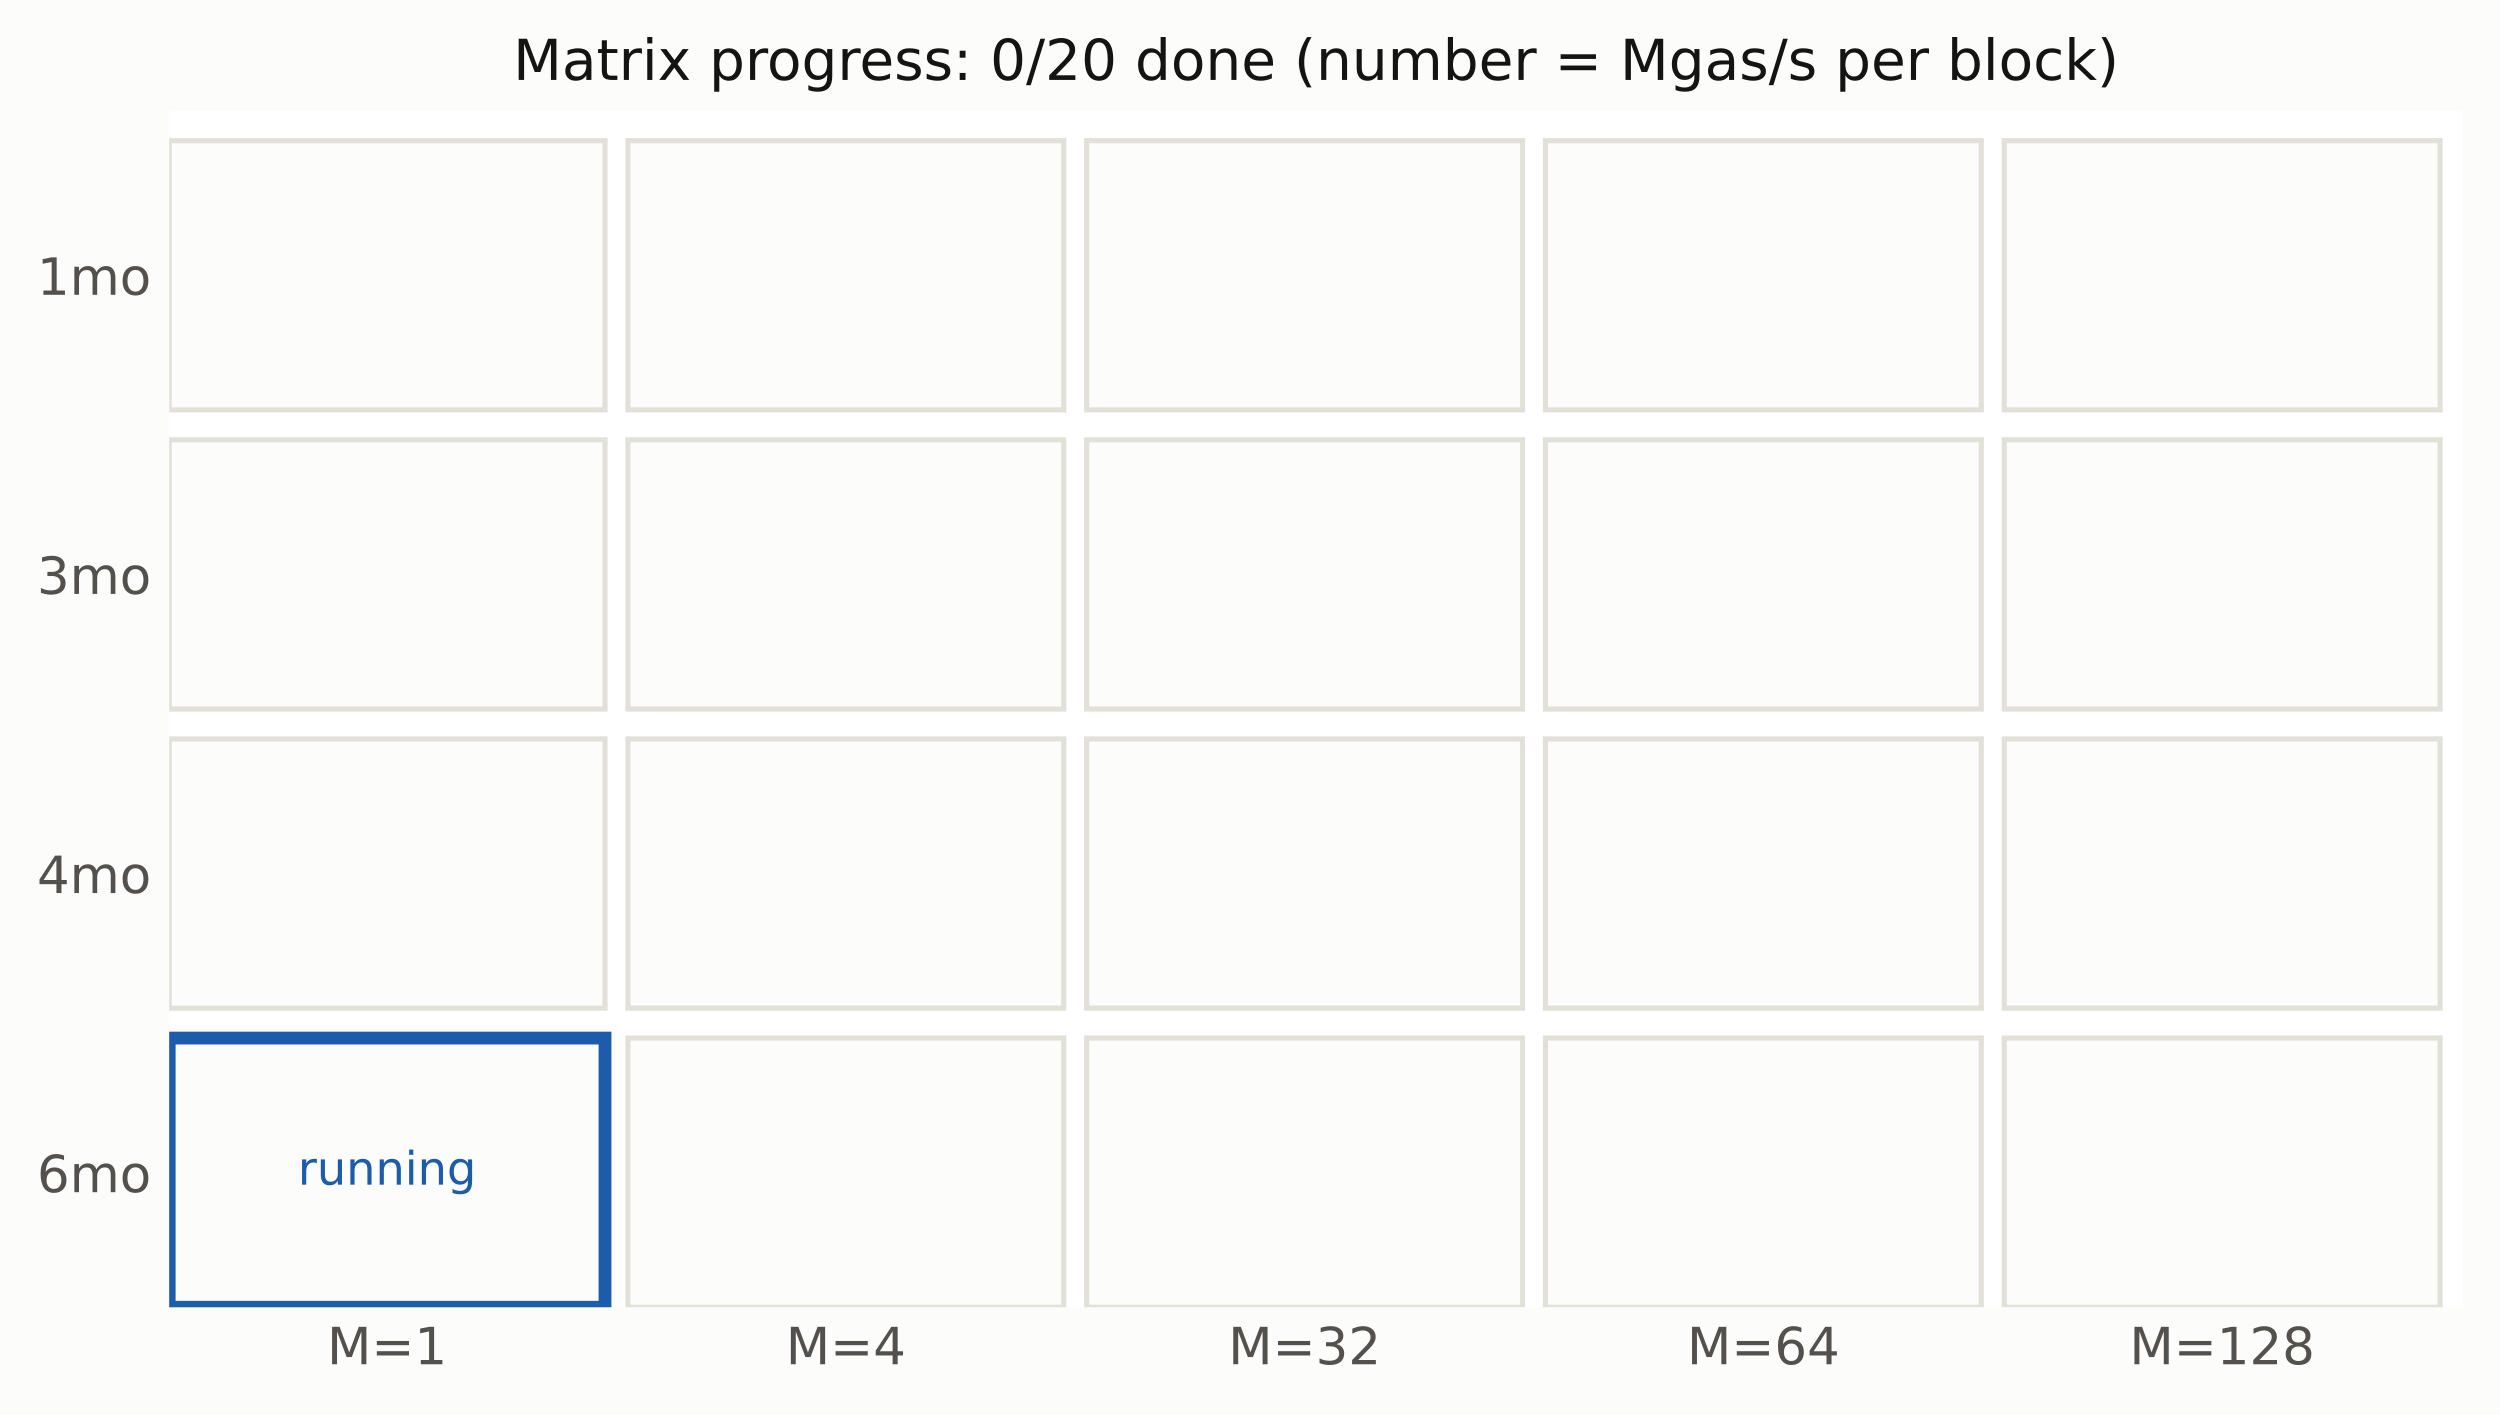
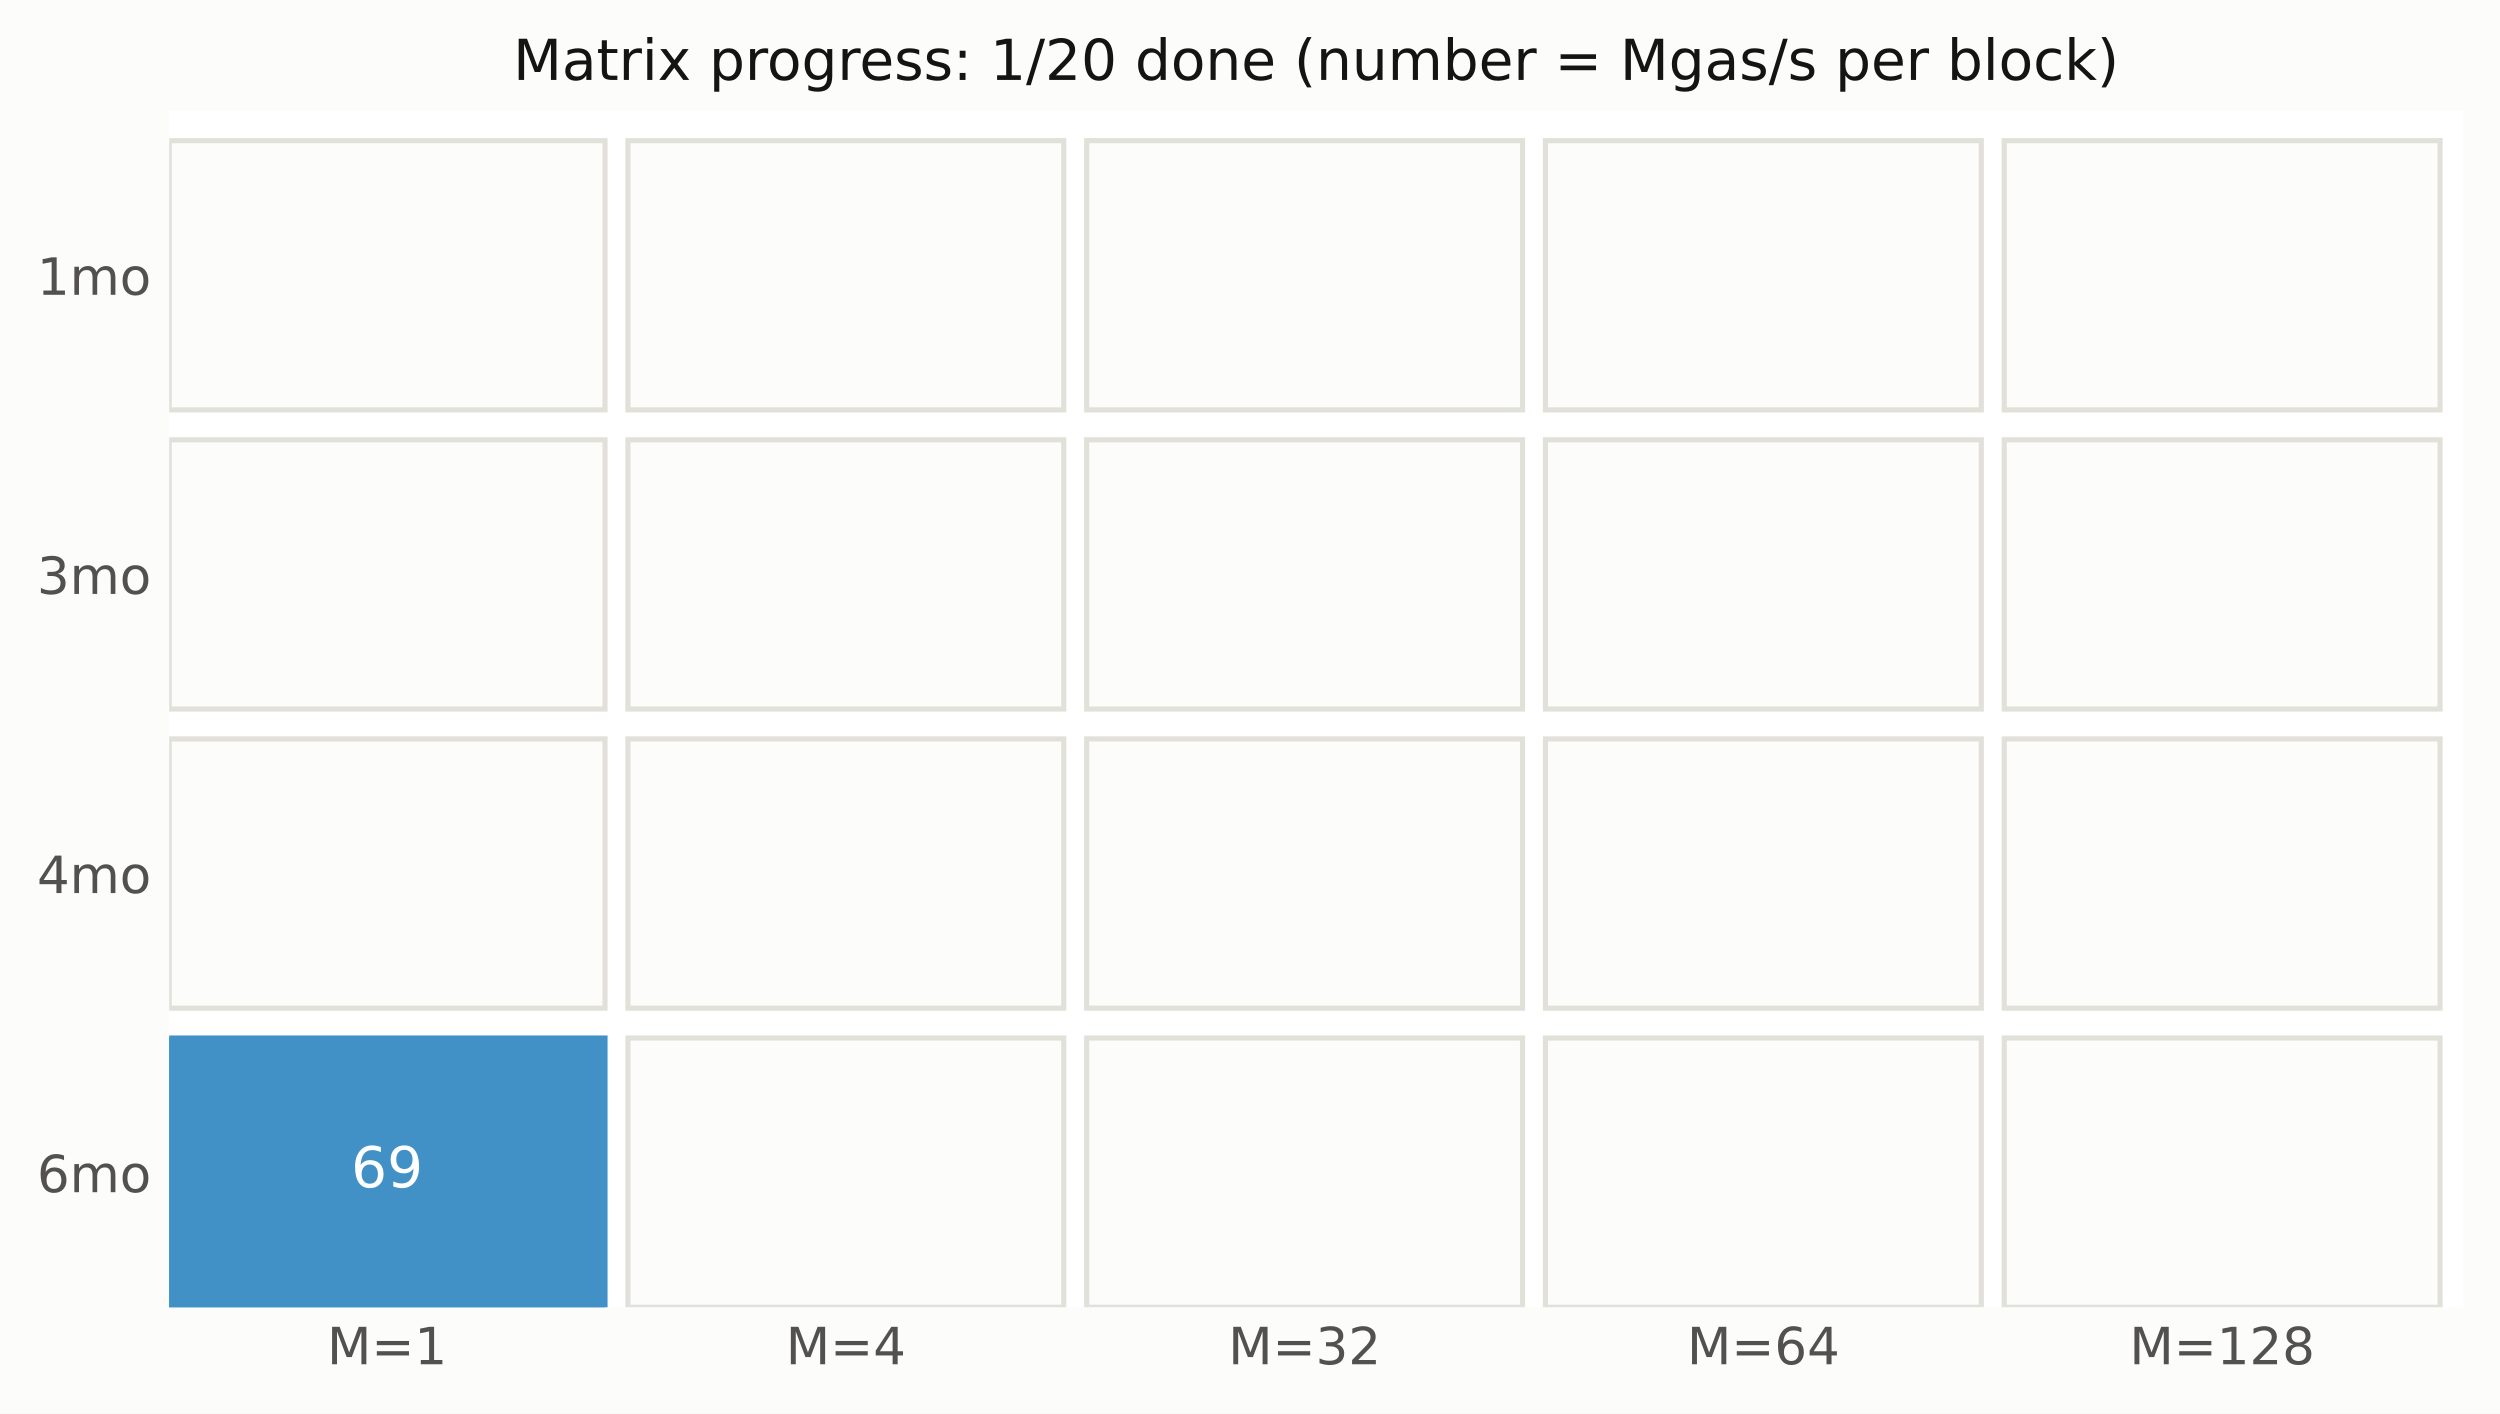
<svg xmlns="http://www.w3.org/2000/svg" xmlns:xlink="http://www.w3.org/1999/xlink" width="486.522pt" height="275.106pt" viewBox="0 0 486.522 275.106" version="1.1">
  <defs>
    <style type="text/css">*{stroke-linejoin: round; stroke-linecap: butt}</style>
  </defs>
  <g id="figure_1">
    <g id="patch_1">
      <path d="M 0 275.106  L 486.522 275.106  L 486.522 0  L 0 0  z " style="fill: #fcfcfb" />
    </g>
    <g id="axes_1">
      <g id="patch_2">
        <path d="M 32.922 254.406  L 479.322 254.406  L 479.322 21.558  L 32.922 21.558  z " style="fill: #ffffff" />
      </g>
      <g id="patch_3">
-         <path d="M 32.922 79.77  L 117.738 79.77  L 117.738 27.379  L 32.922 27.379  z " clip-path="url(#p52f3d33cb2)" style="fill: #fcfcfb; stroke: #e1e0d9; stroke-linejoin: miter" />
+         <path d="M 32.922 79.77  L 117.738 79.77  L 117.738 27.379  L 32.922 27.379  z " clip-path="url(#p6c0e9bb671)" style="fill: #fcfcfb; stroke: #e1e0d9; stroke-linejoin: miter" />
      </g>
      <g id="patch_4">
-         <path d="M 122.202 79.77  L 207.018 79.77  L 207.018 27.379  L 122.202 27.379  z " clip-path="url(#p52f3d33cb2)" style="fill: #fcfcfb; stroke: #e1e0d9; stroke-linejoin: miter" />
+         <path d="M 122.202 79.77  L 207.018 79.77  L 207.018 27.379  L 122.202 27.379  z " clip-path="url(#p6c0e9bb671)" style="fill: #fcfcfb; stroke: #e1e0d9; stroke-linejoin: miter" />
      </g>
      <g id="patch_5">
-         <path d="M 211.482 79.77  L 296.298 79.77  L 296.298 27.379  L 211.482 27.379  z " clip-path="url(#p52f3d33cb2)" style="fill: #fcfcfb; stroke: #e1e0d9; stroke-linejoin: miter" />
+         <path d="M 211.482 79.77  L 296.298 79.77  L 296.298 27.379  L 211.482 27.379  z " clip-path="url(#p6c0e9bb671)" style="fill: #fcfcfb; stroke: #e1e0d9; stroke-linejoin: miter" />
      </g>
      <g id="patch_6">
-         <path d="M 300.762 79.77  L 385.578 79.77  L 385.578 27.379  L 300.762 27.379  z " clip-path="url(#p52f3d33cb2)" style="fill: #fcfcfb; stroke: #e1e0d9; stroke-linejoin: miter" />
+         <path d="M 300.762 79.77  L 385.578 79.77  L 385.578 27.379  L 300.762 27.379  z " clip-path="url(#p6c0e9bb671)" style="fill: #fcfcfb; stroke: #e1e0d9; stroke-linejoin: miter" />
      </g>
      <g id="patch_7">
-         <path d="M 390.042 79.77  L 474.858 79.77  L 474.858 27.379  L 390.042 27.379  z " clip-path="url(#p52f3d33cb2)" style="fill: #fcfcfb; stroke: #e1e0d9; stroke-linejoin: miter" />
+         <path d="M 390.042 79.77  L 474.858 79.77  L 474.858 27.379  L 390.042 27.379  z " clip-path="url(#p6c0e9bb671)" style="fill: #fcfcfb; stroke: #e1e0d9; stroke-linejoin: miter" />
      </g>
      <g id="patch_8">
-         <path d="M 32.922 137.982  L 117.738 137.982  L 117.738 85.591  L 32.922 85.591  z " clip-path="url(#p52f3d33cb2)" style="fill: #fcfcfb; stroke: #e1e0d9; stroke-linejoin: miter" />
+         <path d="M 32.922 137.982  L 117.738 137.982  L 117.738 85.591  L 32.922 85.591  z " clip-path="url(#p6c0e9bb671)" style="fill: #fcfcfb; stroke: #e1e0d9; stroke-linejoin: miter" />
      </g>
      <g id="patch_9">
-         <path d="M 122.202 137.982  L 207.018 137.982  L 207.018 85.591  L 122.202 85.591  z " clip-path="url(#p52f3d33cb2)" style="fill: #fcfcfb; stroke: #e1e0d9; stroke-linejoin: miter" />
+         <path d="M 122.202 137.982  L 207.018 137.982  L 207.018 85.591  L 122.202 85.591  z " clip-path="url(#p6c0e9bb671)" style="fill: #fcfcfb; stroke: #e1e0d9; stroke-linejoin: miter" />
      </g>
      <g id="patch_10">
-         <path d="M 211.482 137.982  L 296.298 137.982  L 296.298 85.591  L 211.482 85.591  z " clip-path="url(#p52f3d33cb2)" style="fill: #fcfcfb; stroke: #e1e0d9; stroke-linejoin: miter" />
+         <path d="M 211.482 137.982  L 296.298 137.982  L 296.298 85.591  L 211.482 85.591  z " clip-path="url(#p6c0e9bb671)" style="fill: #fcfcfb; stroke: #e1e0d9; stroke-linejoin: miter" />
      </g>
      <g id="patch_11">
-         <path d="M 300.762 137.982  L 385.578 137.982  L 385.578 85.591  L 300.762 85.591  z " clip-path="url(#p52f3d33cb2)" style="fill: #fcfcfb; stroke: #e1e0d9; stroke-linejoin: miter" />
+         <path d="M 300.762 137.982  L 385.578 137.982  L 385.578 85.591  L 300.762 85.591  z " clip-path="url(#p6c0e9bb671)" style="fill: #fcfcfb; stroke: #e1e0d9; stroke-linejoin: miter" />
      </g>
      <g id="patch_12">
-         <path d="M 390.042 137.982  L 474.858 137.982  L 474.858 85.591  L 390.042 85.591  z " clip-path="url(#p52f3d33cb2)" style="fill: #fcfcfb; stroke: #e1e0d9; stroke-linejoin: miter" />
+         <path d="M 390.042 137.982  L 474.858 137.982  L 474.858 85.591  L 390.042 85.591  z " clip-path="url(#p6c0e9bb671)" style="fill: #fcfcfb; stroke: #e1e0d9; stroke-linejoin: miter" />
      </g>
      <g id="patch_13">
-         <path d="M 32.922 196.194  L 117.738 196.194  L 117.738 143.803  L 32.922 143.803  z " clip-path="url(#p52f3d33cb2)" style="fill: #fcfcfb; stroke: #e1e0d9; stroke-linejoin: miter" />
+         <path d="M 32.922 196.194  L 117.738 196.194  L 117.738 143.803  L 32.922 143.803  z " clip-path="url(#p6c0e9bb671)" style="fill: #fcfcfb; stroke: #e1e0d9; stroke-linejoin: miter" />
      </g>
      <g id="patch_14">
-         <path d="M 122.202 196.194  L 207.018 196.194  L 207.018 143.803  L 122.202 143.803  z " clip-path="url(#p52f3d33cb2)" style="fill: #fcfcfb; stroke: #e1e0d9; stroke-linejoin: miter" />
+         <path d="M 122.202 196.194  L 207.018 196.194  L 207.018 143.803  L 122.202 143.803  z " clip-path="url(#p6c0e9bb671)" style="fill: #fcfcfb; stroke: #e1e0d9; stroke-linejoin: miter" />
      </g>
      <g id="patch_15">
-         <path d="M 211.482 196.194  L 296.298 196.194  L 296.298 143.803  L 211.482 143.803  z " clip-path="url(#p52f3d33cb2)" style="fill: #fcfcfb; stroke: #e1e0d9; stroke-linejoin: miter" />
+         <path d="M 211.482 196.194  L 296.298 196.194  L 296.298 143.803  L 211.482 143.803  z " clip-path="url(#p6c0e9bb671)" style="fill: #fcfcfb; stroke: #e1e0d9; stroke-linejoin: miter" />
      </g>
      <g id="patch_16">
-         <path d="M 300.762 196.194  L 385.578 196.194  L 385.578 143.803  L 300.762 143.803  z " clip-path="url(#p52f3d33cb2)" style="fill: #fcfcfb; stroke: #e1e0d9; stroke-linejoin: miter" />
+         <path d="M 300.762 196.194  L 385.578 196.194  L 385.578 143.803  L 300.762 143.803  z " clip-path="url(#p6c0e9bb671)" style="fill: #fcfcfb; stroke: #e1e0d9; stroke-linejoin: miter" />
      </g>
      <g id="patch_17">
-         <path d="M 390.042 196.194  L 474.858 196.194  L 474.858 143.803  L 390.042 143.803  z " clip-path="url(#p52f3d33cb2)" style="fill: #fcfcfb; stroke: #e1e0d9; stroke-linejoin: miter" />
+         <path d="M 390.042 196.194  L 474.858 196.194  L 474.858 143.803  L 390.042 143.803  z " clip-path="url(#p6c0e9bb671)" style="fill: #fcfcfb; stroke: #e1e0d9; stroke-linejoin: miter" />
      </g>
      <g id="patch_18">
-         <path d="M 32.922 254.406  L 117.738 254.406  L 117.738 202.015  L 32.922 202.015  z " clip-path="url(#p52f3d33cb2)" style="fill: #fcfcfb; stroke: #1c5cab; stroke-width: 2.5; stroke-linejoin: miter" />
+         <path d="M 32.922 254.406  L 117.738 254.406  L 117.738 202.015  L 32.922 202.015  z " clip-path="url(#p6c0e9bb671)" style="fill: #4191c6; stroke: #4191c6; stroke-linejoin: miter" />
      </g>
      <g id="patch_19">
-         <path d="M 122.202 254.406  L 207.018 254.406  L 207.018 202.015  L 122.202 202.015  z " clip-path="url(#p52f3d33cb2)" style="fill: #fcfcfb; stroke: #e1e0d9; stroke-linejoin: miter" />
+         <path d="M 122.202 254.406  L 207.018 254.406  L 207.018 202.015  L 122.202 202.015  z " clip-path="url(#p6c0e9bb671)" style="fill: #fcfcfb; stroke: #e1e0d9; stroke-linejoin: miter" />
      </g>
      <g id="patch_20">
-         <path d="M 211.482 254.406  L 296.298 254.406  L 296.298 202.015  L 211.482 202.015  z " clip-path="url(#p52f3d33cb2)" style="fill: #fcfcfb; stroke: #e1e0d9; stroke-linejoin: miter" />
+         <path d="M 211.482 254.406  L 296.298 254.406  L 296.298 202.015  L 211.482 202.015  z " clip-path="url(#p6c0e9bb671)" style="fill: #fcfcfb; stroke: #e1e0d9; stroke-linejoin: miter" />
      </g>
      <g id="patch_21">
-         <path d="M 300.762 254.406  L 385.578 254.406  L 385.578 202.015  L 300.762 202.015  z " clip-path="url(#p52f3d33cb2)" style="fill: #fcfcfb; stroke: #e1e0d9; stroke-linejoin: miter" />
+         <path d="M 300.762 254.406  L 385.578 254.406  L 385.578 202.015  L 300.762 202.015  z " clip-path="url(#p6c0e9bb671)" style="fill: #fcfcfb; stroke: #e1e0d9; stroke-linejoin: miter" />
      </g>
      <g id="patch_22">
-         <path d="M 390.042 254.406  L 474.858 254.406  L 474.858 202.015  L 390.042 202.015  z " clip-path="url(#p52f3d33cb2)" style="fill: #fcfcfb; stroke: #e1e0d9; stroke-linejoin: miter" />
+         <path d="M 390.042 254.406  L 474.858 254.406  L 474.858 202.015  L 390.042 202.015  z " clip-path="url(#p6c0e9bb671)" style="fill: #fcfcfb; stroke: #e1e0d9; stroke-linejoin: miter" />
      </g>
      <g id="matplotlib.axis_1">
        <g id="xtick_1">
          <g id="line2d_1" />
          <g id="text_1">
            <g style="fill: #52514e" transform="translate(63.64472 265.5039) scale(0.1 -0.1)">
              <defs>
                <path id="DejaVuSans-30" d="M 628 4666  L 1569 4666  L 2759 1491  L 3956 4666  L 4897 4666  L 4897 0  L 4281 0  L 4281 4097  L 3078 897  L 2444 897  L 1241 4097  L 1241 0  L 628 0  L 628 4666  z " transform="scale(0.015625)" />
                <path id="DejaVuSans-20" d="M 678 2906  L 4684 2906  L 4684 2381  L 678 2381  L 678 2906  z M 678 1631  L 4684 1631  L 4684 1100  L 678 1100  L 678 1631  z " transform="scale(0.015625)" />
                <path id="DejaVuSans-14" d="M 794 531  L 1825 531  L 1825 4091  L 703 3866  L 703 4441  L 1819 4666  L 2450 4666  L 2450 531  L 3481 531  L 3481 0  L 794 0  L 794 531  z " transform="scale(0.015625)" />
              </defs>
              <use xlink:href="#DejaVuSans-30" />
              <use xlink:href="#DejaVuSans-20" transform="translate(86.28125 0)" />
              <use xlink:href="#DejaVuSans-14" transform="translate(170.0781 0)" />
            </g>
          </g>
        </g>
        <g id="xtick_2">
          <g id="line2d_2" />
          <g id="text_2">
            <g style="fill: #52514e" transform="translate(152.9247 265.5039) scale(0.1 -0.1)">
              <defs>
                <path id="DejaVuSans-17" d="M 2419 4116  L 825 1625  L 2419 1625  L 2419 4116  z M 2253 4666  L 3047 4666  L 3047 1625  L 3713 1625  L 3713 1100  L 3047 1100  L 3047 0  L 2419 0  L 2419 1100  L 313 1100  L 313 1709  L 2253 4666  z " transform="scale(0.015625)" />
              </defs>
              <use xlink:href="#DejaVuSans-30" />
              <use xlink:href="#DejaVuSans-20" transform="translate(86.28125 0)" />
              <use xlink:href="#DejaVuSans-17" transform="translate(170.0781 0)" />
            </g>
          </g>
        </g>
        <g id="xtick_3">
          <g id="line2d_3" />
          <g id="text_3">
            <g style="fill: #52514e" transform="translate(239.0235 265.5039) scale(0.1 -0.1)">
              <defs>
                <path id="DejaVuSans-16" d="M 2597 2516  Q 3050 2419 3304 2112  Q 3559 1806 3559 1356  Q 3559 666 3084 287  Q 2609 -91 1734 -91  Q 1441 -91 1130 -33  Q 819 25 488 141  L 488 750  Q 750 597 1062 519  Q 1375 441 1716 441  Q 2309 441 2620 675  Q 2931 909 2931 1356  Q 2931 1769 2642 2001  Q 2353 2234 1838 2234  L 1294 2234  L 1294 2753  L 1863 2753  Q 2328 2753 2575 2939  Q 2822 3125 2822 3475  Q 2822 3834 2567 4026  Q 2313 4219 1838 4219  Q 1578 4219 1281 4162  Q 984 4106 628 3988  L 628 4550  Q 988 4650 1302 4700  Q 1616 4750 1894 4750  Q 2613 4750 3031 4423  Q 3450 4097 3450 3541  Q 3450 3153 3228 2886  Q 3006 2619 2597 2516  z " transform="scale(0.015625)" />
                <path id="DejaVuSans-15" d="M 1228 531  L 3431 531  L 3431 0  L 469 0  L 469 531  Q 828 903 1448 1529  Q 2069 2156 2228 2338  Q 2531 2678 2651 2914  Q 2772 3150 2772 3378  Q 2772 3750 2511 3984  Q 2250 4219 1831 4219  Q 1534 4219 1204 4116  Q 875 4013 500 3803  L 500 4441  Q 881 4594 1212 4672  Q 1544 4750 1819 4750  Q 2544 4750 2975 4387  Q 3406 4025 3406 3419  Q 3406 3131 3298 2873  Q 3191 2616 2906 2266  Q 2828 2175 2409 1742  Q 1991 1309 1228 531  z " transform="scale(0.015625)" />
              </defs>
              <use xlink:href="#DejaVuSans-30" />
              <use xlink:href="#DejaVuSans-20" transform="translate(86.28125 0)" />
              <use xlink:href="#DejaVuSans-16" transform="translate(170.0781 0)" />
              <use xlink:href="#DejaVuSans-15" transform="translate(233.7031 0)" />
            </g>
          </g>
        </g>
        <g id="xtick_4">
          <g id="line2d_4" />
          <g id="text_4">
            <g style="fill: #52514e" transform="translate(328.3035 265.5039) scale(0.1 -0.1)">
              <defs>
                <path id="DejaVuSans-19" d="M 2113 2584  Q 1688 2584 1439 2293  Q 1191 2003 1191 1497  Q 1191 994 1439 701  Q 1688 409 2113 409  Q 2538 409 2786 701  Q 3034 994 3034 1497  Q 3034 2003 2786 2293  Q 2538 2584 2113 2584  z M 3366 4563  L 3366 3988  Q 3128 4100 2886 4159  Q 2644 4219 2406 4219  Q 1781 4219 1451 3797  Q 1122 3375 1075 2522  Q 1259 2794 1537 2939  Q 1816 3084 2150 3084  Q 2853 3084 3261 2657  Q 3669 2231 3669 1497  Q 3669 778 3244 343  Q 2819 -91 2113 -91  Q 1303 -91 875 529  Q 447 1150 447 2328  Q 447 3434 972 4092  Q 1497 4750 2381 4750  Q 2619 4750 2861 4703  Q 3103 4656 3366 4563  z " transform="scale(0.015625)" />
              </defs>
              <use xlink:href="#DejaVuSans-30" />
              <use xlink:href="#DejaVuSans-20" transform="translate(86.28125 0)" />
              <use xlink:href="#DejaVuSans-19" transform="translate(170.0781 0)" />
              <use xlink:href="#DejaVuSans-17" transform="translate(233.7031 0)" />
            </g>
          </g>
        </g>
        <g id="xtick_5">
          <g id="line2d_5" />
          <g id="text_5">
            <g style="fill: #52514e" transform="translate(414.4022 265.5039) scale(0.1 -0.1)">
              <defs>
                <path id="DejaVuSans-1b" d="M 2034 2216  Q 1584 2216 1326 1975  Q 1069 1734 1069 1313  Q 1069 891 1326 650  Q 1584 409 2034 409  Q 2484 409 2743 651  Q 3003 894 3003 1313  Q 3003 1734 2745 1975  Q 2488 2216 2034 2216  z M 1403 2484  Q 997 2584 770 2862  Q 544 3141 544 3541  Q 544 4100 942 4425  Q 1341 4750 2034 4750  Q 2731 4750 3128 4425  Q 3525 4100 3525 3541  Q 3525 3141 3298 2862  Q 3072 2584 2669 2484  Q 3125 2378 3379 2068  Q 3634 1759 3634 1313  Q 3634 634 3220 271  Q 2806 -91 2034 -91  Q 1263 -91 848 271  Q 434 634 434 1313  Q 434 1759 690 2068  Q 947 2378 1403 2484  z M 1172 3481  Q 1172 3119 1398 2916  Q 1625 2713 2034 2713  Q 2441 2713 2670 2916  Q 2900 3119 2900 3481  Q 2900 3844 2670 4047  Q 2441 4250 2034 4250  Q 1625 4250 1398 4047  Q 1172 3844 1172 3481  z " transform="scale(0.015625)" />
              </defs>
              <use xlink:href="#DejaVuSans-30" />
              <use xlink:href="#DejaVuSans-20" transform="translate(86.28125 0)" />
              <use xlink:href="#DejaVuSans-14" transform="translate(170.0781 0)" />
              <use xlink:href="#DejaVuSans-15" transform="translate(233.7031 0)" />
              <use xlink:href="#DejaVuSans-1b" transform="translate(297.3281 0)" />
            </g>
          </g>
        </g>
      </g>
      <g id="matplotlib.axis_2">
        <g id="ytick_1">
          <g id="line2d_6" />
          <g id="text_6">
            <g style="fill: #52514e" transform="translate(7.2 57.37371) scale(0.1 -0.1)">
              <defs>
                <path id="DejaVuSans-50" d="M 3328 2828  Q 3544 3216 3844 3400  Q 4144 3584 4550 3584  Q 5097 3584 5394 3201  Q 5691 2819 5691 2113  L 5691 0  L 5113 0  L 5113 2094  Q 5113 2597 4934 2840  Q 4756 3084 4391 3084  Q 3944 3084 3684 2787  Q 3425 2491 3425 1978  L 3425 0  L 2847 0  L 2847 2094  Q 2847 2600 2669 2842  Q 2491 3084 2119 3084  Q 1678 3084 1418 2786  Q 1159 2488 1159 1978  L 1159 0  L 581 0  L 581 3500  L 1159 3500  L 1159 2956  Q 1356 3278 1631 3431  Q 1906 3584 2284 3584  Q 2666 3584 2933 3390  Q 3200 3197 3328 2828  z " transform="scale(0.015625)" />
                <path id="DejaVuSans-52" d="M 1959 3097  Q 1497 3097 1228 2736  Q 959 2375 959 1747  Q 959 1119 1226 758  Q 1494 397 1959 397  Q 2419 397 2687 759  Q 2956 1122 2956 1747  Q 2956 2369 2687 2733  Q 2419 3097 1959 3097  z M 1959 3584  Q 2709 3584 3137 3096  Q 3566 2609 3566 1747  Q 3566 888 3137 398  Q 2709 -91 1959 -91  Q 1206 -91 779 398  Q 353 888 353 1747  Q 353 2609 779 3096  Q 1206 3584 1959 3584  z " transform="scale(0.015625)" />
              </defs>
              <use xlink:href="#DejaVuSans-14" />
              <use xlink:href="#DejaVuSans-50" transform="translate(63.625 0)" />
              <use xlink:href="#DejaVuSans-52" transform="translate(161.0312 0)" />
            </g>
          </g>
        </g>
        <g id="ytick_2">
          <g id="line2d_7" />
          <g id="text_7">
            <g style="fill: #52514e" transform="translate(7.2 115.5857) scale(0.1 -0.1)">
              <use xlink:href="#DejaVuSans-16" />
              <use xlink:href="#DejaVuSans-50" transform="translate(63.625 0)" />
              <use xlink:href="#DejaVuSans-52" transform="translate(161.0312 0)" />
            </g>
          </g>
        </g>
        <g id="ytick_3">
          <g id="line2d_8" />
          <g id="text_8">
            <g style="fill: #52514e" transform="translate(7.2 173.7977) scale(0.1 -0.1)">
              <use xlink:href="#DejaVuSans-17" />
              <use xlink:href="#DejaVuSans-50" transform="translate(63.625 0)" />
              <use xlink:href="#DejaVuSans-52" transform="translate(161.0312 0)" />
            </g>
          </g>
        </g>
        <g id="ytick_4">
          <g id="line2d_9" />
          <g id="text_9">
            <g style="fill: #52514e" transform="translate(7.2 232.0097) scale(0.1 -0.1)">
              <use xlink:href="#DejaVuSans-19" />
              <use xlink:href="#DejaVuSans-50" transform="translate(63.625 0)" />
              <use xlink:href="#DejaVuSans-52" transform="translate(161.0312 0)" />
            </g>
          </g>
        </g>
      </g>
      <g id="text_10">
-         <g style="fill: #1c5cab" transform="translate(57.9655 230.5491) scale(0.09 -0.09)">
+         <g style="fill: #ffffff" transform="translate(68.33113 231.0683) scale(0.11 -0.11)">
          <defs>
-             <path id="DejaVuSans-55" d="M 2631 2963  Q 2534 3019 2420 3045  Q 2306 3072 2169 3072  Q 1681 3072 1420 2755  Q 1159 2438 1159 1844  L 1159 0  L 581 0  L 581 3500  L 1159 3500  L 1159 2956  Q 1341 3275 1631 3429  Q 1922 3584 2338 3584  Q 2397 3584 2469 3576  Q 2541 3569 2628 3553  L 2631 2963  z " transform="scale(0.015625)" />
-             <path id="DejaVuSans-58" d="M 544 1381  L 544 3500  L 1119 3500  L 1119 1403  Q 1119 906 1312 657  Q 1506 409 1894 409  Q 2359 409 2629 706  Q 2900 1003 2900 1516  L 2900 3500  L 3475 3500  L 3475 0  L 2900 0  L 2900 538  Q 2691 219 2414 64  Q 2138 -91 1772 -91  Q 1169 -91 856 284  Q 544 659 544 1381  z M 1991 3584  L 1991 3584  z " transform="scale(0.015625)" />
-             <path id="DejaVuSans-51" d="M 3513 2113  L 3513 0  L 2938 0  L 2938 2094  Q 2938 2591 2744 2837  Q 2550 3084 2163 3084  Q 1697 3084 1428 2787  Q 1159 2491 1159 1978  L 1159 0  L 581 0  L 581 3500  L 1159 3500  L 1159 2956  Q 1366 3272 1645 3428  Q 1925 3584 2291 3584  Q 2894 3584 3203 3211  Q 3513 2838 3513 2113  z " transform="scale(0.015625)" />
-             <path id="DejaVuSans-4c" d="M 603 3500  L 1178 3500  L 1178 0  L 603 0  L 603 3500  z M 603 4863  L 1178 4863  L 1178 4134  L 603 4134  L 603 4863  z " transform="scale(0.015625)" />
-             <path id="DejaVuSans-4a" d="M 2906 1791  Q 2906 2416 2648 2759  Q 2391 3103 1925 3103  Q 1463 3103 1205 2759  Q 947 2416 947 1791  Q 947 1169 1205 825  Q 1463 481 1925 481  Q 2391 481 2648 825  Q 2906 1169 2906 1791  z M 3481 434  Q 3481 -459 3084 -895  Q 2688 -1331 1869 -1331  Q 1566 -1331 1297 -1286  Q 1028 -1241 775 -1147  L 775 -588  Q 1028 -725 1275 -790  Q 1522 -856 1778 -856  Q 2344 -856 2625 -561  Q 2906 -266 2906 331  L 2906 616  Q 2728 306 2450 153  Q 2172 0 1784 0  Q 1141 0 747 490  Q 353 981 353 1791  Q 353 2603 747 3093  Q 1141 3584 1784 3584  Q 2172 3584 2450 3431  Q 2728 3278 2906 2969  L 2906 3500  L 3481 3500  L 3481 434  z " transform="scale(0.015625)" />
+             <path id="DejaVuSans-1c" d="M 703 97  L 703 672  Q 941 559 1184 500  Q 1428 441 1663 441  Q 2288 441 2617 861  Q 2947 1281 2994 2138  Q 2813 1869 2534 1725  Q 2256 1581 1919 1581  Q 1219 1581 811 2004  Q 403 2428 403 3163  Q 403 3881 828 4315  Q 1253 4750 1959 4750  Q 2769 4750 3195 4129  Q 3622 3509 3622 2328  Q 3622 1225 3098 567  Q 2575 -91 1691 -91  Q 1453 -91 1209 -44  Q 966 3 703 97  z M 1959 2075  Q 2384 2075 2632 2365  Q 2881 2656 2881 3163  Q 2881 3666 2632 3958  Q 2384 4250 1959 4250  Q 1534 4250 1286 3958  Q 1038 3666 1038 3163  Q 1038 2656 1286 2365  Q 1534 2075 1959 2075  z " transform="scale(0.015625)" />
          </defs>
-           <use xlink:href="#DejaVuSans-55" />
-           <use xlink:href="#DejaVuSans-58" transform="translate(41.10938 0)" />
-           <use xlink:href="#DejaVuSans-51" transform="translate(104.4844 0)" />
-           <use xlink:href="#DejaVuSans-51" transform="translate(167.8594 0)" />
-           <use xlink:href="#DejaVuSans-4c" transform="translate(231.2344 0)" />
-           <use xlink:href="#DejaVuSans-51" transform="translate(259.0156 0)" />
-           <use xlink:href="#DejaVuSans-4a" transform="translate(322.3906 0)" />
+           <use xlink:href="#DejaVuSans-19" />
+           <use xlink:href="#DejaVuSans-1c" transform="translate(63.625 0)" />
        </g>
      </g>
      <g id="text_11">
        <g style="fill: #141412" transform="translate(99.86086 15.55828) scale(0.11 -0.11)">
          <defs>
            <path id="DejaVuSans-44" d="M 2194 1759  Q 1497 1759 1228 1600  Q 959 1441 959 1056  Q 959 750 1161 570  Q 1363 391 1709 391  Q 2188 391 2477 730  Q 2766 1069 2766 1631  L 2766 1759  L 2194 1759  z M 3341 1997  L 3341 0  L 2766 0  L 2766 531  Q 2569 213 2275 61  Q 1981 -91 1556 -91  Q 1019 -91 701 211  Q 384 513 384 1019  Q 384 1609 779 1909  Q 1175 2209 1959 2209  L 2766 2209  L 2766 2266  Q 2766 2663 2505 2880  Q 2244 3097 1772 3097  Q 1472 3097 1187 3025  Q 903 2953 641 2809  L 641 3341  Q 956 3463 1253 3523  Q 1550 3584 1831 3584  Q 2591 3584 2966 3190  Q 3341 2797 3341 1997  z " transform="scale(0.015625)" />
            <path id="DejaVuSans-57" d="M 1172 4494  L 1172 3500  L 2356 3500  L 2356 3053  L 1172 3053  L 1172 1153  Q 1172 725 1289 603  Q 1406 481 1766 481  L 2356 481  L 2356 0  L 1766 0  Q 1100 0 847 248  Q 594 497 594 1153  L 594 3053  L 172 3053  L 172 3500  L 594 3500  L 594 4494  L 1172 4494  z " transform="scale(0.015625)" />
+             <path id="DejaVuSans-55" d="M 2631 2963  Q 2534 3019 2420 3045  Q 2306 3072 2169 3072  Q 1681 3072 1420 2755  Q 1159 2438 1159 1844  L 1159 0  L 581 0  L 581 3500  L 1159 3500  L 1159 2956  Q 1341 3275 1631 3429  Q 1922 3584 2338 3584  Q 2397 3584 2469 3576  Q 2541 3569 2628 3553  L 2631 2963  z " transform="scale(0.015625)" />
+             <path id="DejaVuSans-4c" d="M 603 3500  L 1178 3500  L 1178 0  L 603 0  L 603 3500  z M 603 4863  L 1178 4863  L 1178 4134  L 603 4134  L 603 4863  z " transform="scale(0.015625)" />
            <path id="DejaVuSans-5b" d="M 3513 3500  L 2247 1797  L 3578 0  L 2900 0  L 1881 1375  L 863 0  L 184 0  L 1544 1831  L 300 3500  L 978 3500  L 1906 2253  L 2834 3500  L 3513 3500  z " transform="scale(0.015625)" />
            <path id="DejaVuSans-3" transform="scale(0.015625)" />
            <path id="DejaVuSans-53" d="M 1159 525  L 1159 -1331  L 581 -1331  L 581 3500  L 1159 3500  L 1159 2969  Q 1341 3281 1617 3432  Q 1894 3584 2278 3584  Q 2916 3584 3314 3078  Q 3713 2572 3713 1747  Q 3713 922 3314 415  Q 2916 -91 2278 -91  Q 1894 -91 1617 61  Q 1341 213 1159 525  z M 3116 1747  Q 3116 2381 2855 2742  Q 2594 3103 2138 3103  Q 1681 3103 1420 2742  Q 1159 2381 1159 1747  Q 1159 1113 1420 752  Q 1681 391 2138 391  Q 2594 391 2855 752  Q 3116 1113 3116 1747  z " transform="scale(0.015625)" />
+             <path id="DejaVuSans-4a" d="M 2906 1791  Q 2906 2416 2648 2759  Q 2391 3103 1925 3103  Q 1463 3103 1205 2759  Q 947 2416 947 1791  Q 947 1169 1205 825  Q 1463 481 1925 481  Q 2391 481 2648 825  Q 2906 1169 2906 1791  z M 3481 434  Q 3481 -459 3084 -895  Q 2688 -1331 1869 -1331  Q 1566 -1331 1297 -1286  Q 1028 -1241 775 -1147  L 775 -588  Q 1028 -725 1275 -790  Q 1522 -856 1778 -856  Q 2344 -856 2625 -561  Q 2906 -266 2906 331  L 2906 616  Q 2728 306 2450 153  Q 2172 0 1784 0  Q 1141 0 747 490  Q 353 981 353 1791  Q 353 2603 747 3093  Q 1141 3584 1784 3584  Q 2172 3584 2450 3431  Q 2728 3278 2906 2969  L 2906 3500  L 3481 3500  L 3481 434  z " transform="scale(0.015625)" />
            <path id="DejaVuSans-48" d="M 3597 1894  L 3597 1613  L 953 1613  Q 991 1019 1311 708  Q 1631 397 2203 397  Q 2534 397 2845 478  Q 3156 559 3463 722  L 3463 178  Q 3153 47 2828 -22  Q 2503 -91 2169 -91  Q 1331 -91 842 396  Q 353 884 353 1716  Q 353 2575 817 3079  Q 1281 3584 2069 3584  Q 2775 3584 3186 3129  Q 3597 2675 3597 1894  z M 3022 2063  Q 3016 2534 2758 2815  Q 2500 3097 2075 3097  Q 1594 3097 1305 2825  Q 1016 2553 972 2059  L 3022 2063  z " transform="scale(0.015625)" />
            <path id="DejaVuSans-56" d="M 2834 3397  L 2834 2853  Q 2591 2978 2328 3040  Q 2066 3103 1784 3103  Q 1356 3103 1142 2972  Q 928 2841 928 2578  Q 928 2378 1081 2264  Q 1234 2150 1697 2047  L 1894 2003  Q 2506 1872 2764 1633  Q 3022 1394 3022 966  Q 3022 478 2636 193  Q 2250 -91 1575 -91  Q 1294 -91 989 -36  Q 684 19 347 128  L 347 722  Q 666 556 975 473  Q 1284 391 1588 391  Q 1994 391 2212 530  Q 2431 669 2431 922  Q 2431 1156 2273 1281  Q 2116 1406 1581 1522  L 1381 1569  Q 847 1681 609 1914  Q 372 2147 372 2553  Q 372 3047 722 3315  Q 1072 3584 1716 3584  Q 2034 3584 2315 3537  Q 2597 3491 2834 3397  z " transform="scale(0.015625)" />
            <path id="DejaVuSans-1d" d="M 750 794  L 1409 794  L 1409 0  L 750 0  L 750 794  z M 750 3309  L 1409 3309  L 1409 2516  L 750 2516  L 750 3309  z " transform="scale(0.015625)" />
+             <path id="DejaVuSans-12" d="M 1625 4666  L 2156 4666  L 531 -594  L 0 -594  L 1625 4666  z " transform="scale(0.015625)" />
            <path id="DejaVuSans-13" d="M 2034 4250  Q 1547 4250 1301 3770  Q 1056 3291 1056 2328  Q 1056 1369 1301 889  Q 1547 409 2034 409  Q 2525 409 2770 889  Q 3016 1369 3016 2328  Q 3016 3291 2770 3770  Q 2525 4250 2034 4250  z M 2034 4750  Q 2819 4750 3233 4129  Q 3647 3509 3647 2328  Q 3647 1150 3233 529  Q 2819 -91 2034 -91  Q 1250 -91 836 529  Q 422 1150 422 2328  Q 422 3509 836 4129  Q 1250 4750 2034 4750  z " transform="scale(0.015625)" />
-             <path id="DejaVuSans-12" d="M 1625 4666  L 2156 4666  L 531 -594  L 0 -594  L 1625 4666  z " transform="scale(0.015625)" />
            <path id="DejaVuSans-47" d="M 2906 2969  L 2906 4863  L 3481 4863  L 3481 0  L 2906 0  L 2906 525  Q 2725 213 2448 61  Q 2172 -91 1784 -91  Q 1150 -91 751 415  Q 353 922 353 1747  Q 353 2572 751 3078  Q 1150 3584 1784 3584  Q 2172 3584 2448 3432  Q 2725 3281 2906 2969  z M 947 1747  Q 947 1113 1208 752  Q 1469 391 1925 391  Q 2381 391 2643 752  Q 2906 1113 2906 1747  Q 2906 2381 2643 2742  Q 2381 3103 1925 3103  Q 1469 3103 1208 2742  Q 947 2381 947 1747  z " transform="scale(0.015625)" />
+             <path id="DejaVuSans-51" d="M 3513 2113  L 3513 0  L 2938 0  L 2938 2094  Q 2938 2591 2744 2837  Q 2550 3084 2163 3084  Q 1697 3084 1428 2787  Q 1159 2491 1159 1978  L 1159 0  L 581 0  L 581 3500  L 1159 3500  L 1159 2956  Q 1366 3272 1645 3428  Q 1925 3584 2291 3584  Q 2894 3584 3203 3211  Q 3513 2838 3513 2113  z " transform="scale(0.015625)" />
            <path id="DejaVuSans-b" d="M 1984 4856  Q 1566 4138 1362 3434  Q 1159 2731 1159 2009  Q 1159 1288 1364 580  Q 1569 -128 1984 -844  L 1484 -844  Q 1016 -109 783 600  Q 550 1309 550 2009  Q 550 2706 781 3412  Q 1013 4119 1484 4856  L 1984 4856  z " transform="scale(0.015625)" />
+             <path id="DejaVuSans-58" d="M 544 1381  L 544 3500  L 1119 3500  L 1119 1403  Q 1119 906 1312 657  Q 1506 409 1894 409  Q 2359 409 2629 706  Q 2900 1003 2900 1516  L 2900 3500  L 3475 3500  L 3475 0  L 2900 0  L 2900 538  Q 2691 219 2414 64  Q 2138 -91 1772 -91  Q 1169 -91 856 284  Q 544 659 544 1381  z M 1991 3584  L 1991 3584  z " transform="scale(0.015625)" />
            <path id="DejaVuSans-45" d="M 3116 1747  Q 3116 2381 2855 2742  Q 2594 3103 2138 3103  Q 1681 3103 1420 2742  Q 1159 2381 1159 1747  Q 1159 1113 1420 752  Q 1681 391 2138 391  Q 2594 391 2855 752  Q 3116 1113 3116 1747  z M 1159 2969  Q 1341 3281 1617 3432  Q 1894 3584 2278 3584  Q 2916 3584 3314 3078  Q 3713 2572 3713 1747  Q 3713 922 3314 415  Q 2916 -91 2278 -91  Q 1894 -91 1617 61  Q 1341 213 1159 525  L 1159 0  L 581 0  L 581 4863  L 1159 4863  L 1159 2969  z " transform="scale(0.015625)" />
            <path id="DejaVuSans-4f" d="M 603 4863  L 1178 4863  L 1178 0  L 603 0  L 603 4863  z " transform="scale(0.015625)" />
            <path id="DejaVuSans-46" d="M 3122 3366  L 3122 2828  Q 2878 2963 2633 3030  Q 2388 3097 2138 3097  Q 1578 3097 1268 2742  Q 959 2388 959 1747  Q 959 1106 1268 751  Q 1578 397 2138 397  Q 2388 397 2633 464  Q 2878 531 3122 666  L 3122 134  Q 2881 22 2623 -34  Q 2366 -91 2075 -91  Q 1284 -91 818 406  Q 353 903 353 1747  Q 353 2603 823 3093  Q 1294 3584 2113 3584  Q 2378 3584 2631 3529  Q 2884 3475 3122 3366  z " transform="scale(0.015625)" />
            <path id="DejaVuSans-4e" d="M 581 4863  L 1159 4863  L 1159 1991  L 2875 3500  L 3609 3500  L 1753 1863  L 3688 0  L 2938 0  L 1159 1709  L 1159 0  L 581 0  L 581 4863  z " transform="scale(0.015625)" />
            <path id="DejaVuSans-c" d="M 513 4856  L 1013 4856  Q 1481 4119 1714 3412  Q 1947 2706 1947 2009  Q 1947 1309 1714 600  Q 1481 -109 1013 -844  L 513 -844  Q 928 -128 1133 580  Q 1338 1288 1338 2009  Q 1338 2731 1133 3434  Q 928 4138 513 4856  z " transform="scale(0.015625)" />
          </defs>
          <use xlink:href="#DejaVuSans-30" />
          <use xlink:href="#DejaVuSans-44" transform="translate(86.28125 0)" />
          <use xlink:href="#DejaVuSans-57" transform="translate(147.5625 0)" />
          <use xlink:href="#DejaVuSans-55" transform="translate(186.7656 0)" />
          <use xlink:href="#DejaVuSans-4c" transform="translate(227.875 0)" />
          <use xlink:href="#DejaVuSans-5b" transform="translate(255.6562 0)" />
          <use xlink:href="#DejaVuSans-3" transform="translate(314.8438 0)" />
          <use xlink:href="#DejaVuSans-53" transform="translate(346.625 0)" />
          <use xlink:href="#DejaVuSans-55" transform="translate(410.1094 0)" />
          <use xlink:href="#DejaVuSans-52" transform="translate(449.0156 0)" />
          <use xlink:href="#DejaVuSans-4a" transform="translate(510.2031 0)" />
          <use xlink:href="#DejaVuSans-55" transform="translate(573.6875 0)" />
          <use xlink:href="#DejaVuSans-48" transform="translate(612.5938 0)" />
          <use xlink:href="#DejaVuSans-56" transform="translate(674.125 0)" />
          <use xlink:href="#DejaVuSans-56" transform="translate(726.2188 0)" />
          <use xlink:href="#DejaVuSans-1d" transform="translate(778.3125 0)" />
          <use xlink:href="#DejaVuSans-3" transform="translate(812 0)" />
-           <use xlink:href="#DejaVuSans-13" transform="translate(843.7812 0)" />
+           <use xlink:href="#DejaVuSans-14" transform="translate(843.7812 0)" />
          <use xlink:href="#DejaVuSans-12" transform="translate(907.4062 0)" />
          <use xlink:href="#DejaVuSans-15" transform="translate(941.0938 0)" />
          <use xlink:href="#DejaVuSans-13" transform="translate(1004.719 0)" />
          <use xlink:href="#DejaVuSans-3" transform="translate(1068.344 0)" />
          <use xlink:href="#DejaVuSans-47" transform="translate(1100.125 0)" />
          <use xlink:href="#DejaVuSans-52" transform="translate(1163.609 0)" />
          <use xlink:href="#DejaVuSans-51" transform="translate(1224.797 0)" />
          <use xlink:href="#DejaVuSans-48" transform="translate(1288.172 0)" />
          <use xlink:href="#DejaVuSans-3" transform="translate(1349.703 0)" />
          <use xlink:href="#DejaVuSans-b" transform="translate(1381.484 0)" />
          <use xlink:href="#DejaVuSans-51" transform="translate(1420.5 0)" />
          <use xlink:href="#DejaVuSans-58" transform="translate(1483.875 0)" />
          <use xlink:href="#DejaVuSans-50" transform="translate(1547.25 0)" />
          <use xlink:href="#DejaVuSans-45" transform="translate(1644.656 0)" />
          <use xlink:href="#DejaVuSans-48" transform="translate(1708.141 0)" />
          <use xlink:href="#DejaVuSans-55" transform="translate(1769.672 0)" />
          <use xlink:href="#DejaVuSans-3" transform="translate(1810.781 0)" />
          <use xlink:href="#DejaVuSans-20" transform="translate(1842.562 0)" />
          <use xlink:href="#DejaVuSans-3" transform="translate(1926.359 0)" />
          <use xlink:href="#DejaVuSans-30" transform="translate(1958.141 0)" />
          <use xlink:href="#DejaVuSans-4a" transform="translate(2044.422 0)" />
          <use xlink:href="#DejaVuSans-44" transform="translate(2107.906 0)" />
          <use xlink:href="#DejaVuSans-56" transform="translate(2169.188 0)" />
          <use xlink:href="#DejaVuSans-12" transform="translate(2221.281 0)" />
          <use xlink:href="#DejaVuSans-56" transform="translate(2254.969 0)" />
          <use xlink:href="#DejaVuSans-3" transform="translate(2307.062 0)" />
          <use xlink:href="#DejaVuSans-53" transform="translate(2338.844 0)" />
          <use xlink:href="#DejaVuSans-48" transform="translate(2402.328 0)" />
          <use xlink:href="#DejaVuSans-55" transform="translate(2463.859 0)" />
          <use xlink:href="#DejaVuSans-3" transform="translate(2504.969 0)" />
          <use xlink:href="#DejaVuSans-45" transform="translate(2536.75 0)" />
          <use xlink:href="#DejaVuSans-4f" transform="translate(2600.234 0)" />
          <use xlink:href="#DejaVuSans-52" transform="translate(2628.016 0)" />
          <use xlink:href="#DejaVuSans-46" transform="translate(2689.203 0)" />
          <use xlink:href="#DejaVuSans-4e" transform="translate(2744.188 0)" />
          <use xlink:href="#DejaVuSans-c" transform="translate(2802.094 0)" />
        </g>
      </g>
    </g>
  </g>
  <defs>
-     <clipPath id="p52f3d33cb2">
+     <clipPath id="p6c0e9bb671">
      <rect x="32.922" y="21.558" width="446.4" height="232.848" />
    </clipPath>
  </defs>
</svg>
